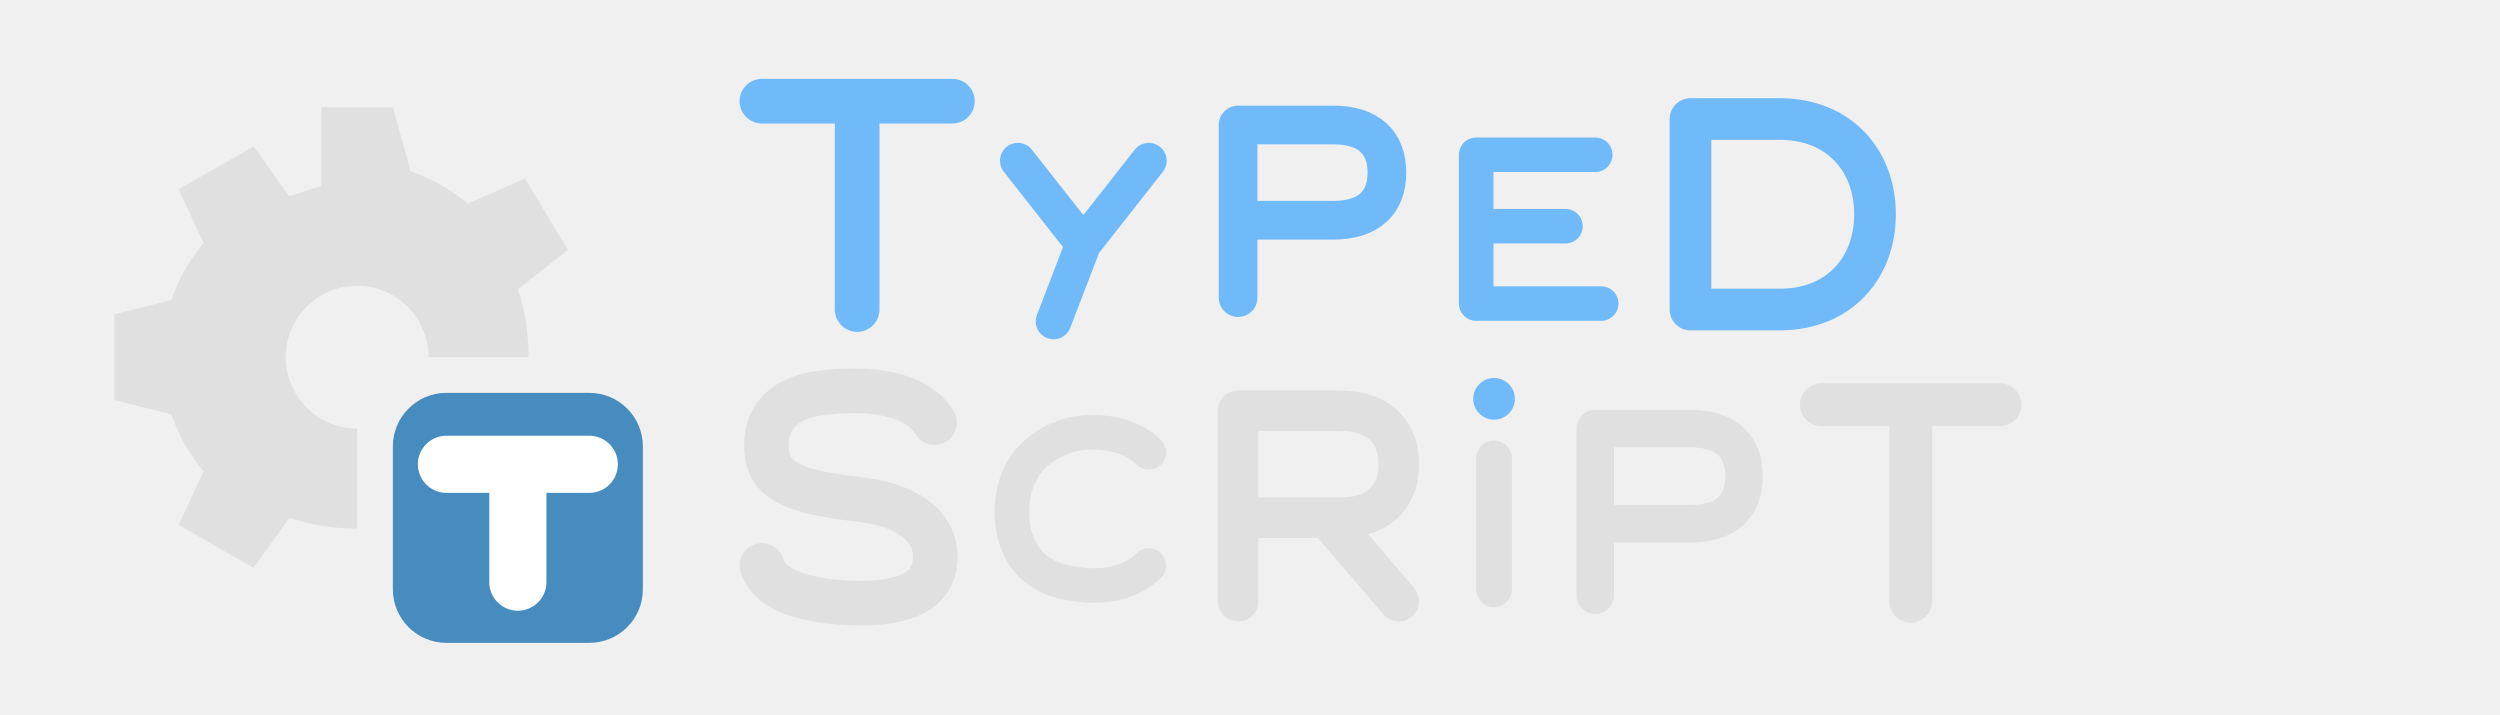
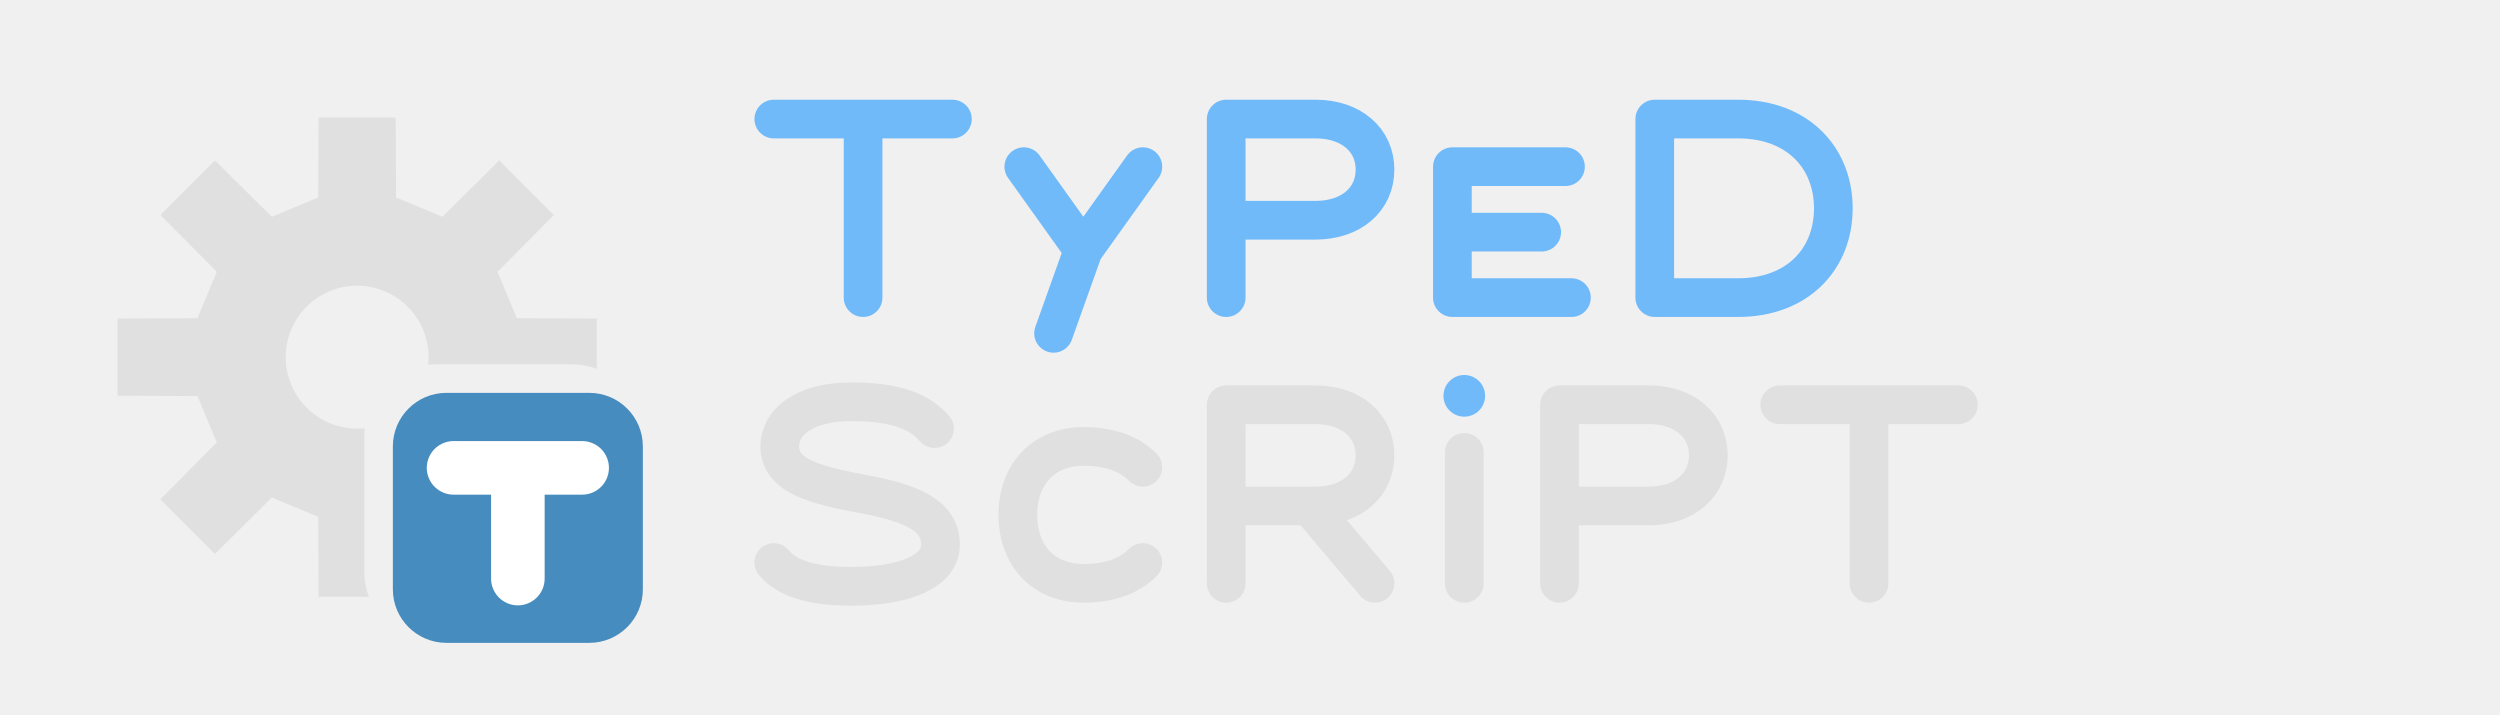
<svg xmlns="http://www.w3.org/2000/svg" width="420" height="120" viewBox="0 0 420 120" fill="none">
+   <defs>
+     <mask id="badge-cutout">
+       <rect width="16" height="16" fill="white" />
+       <rect x="8.2" y="8.2" width="7.8" height="7.8" rx="2" fill="black" />
+     </mask>
+   </defs>
  <g transform="translate(12, 12) scale(6)">
-     <path fill-rule="evenodd" clip-rule="evenodd" d="M 7 1 H 9 L 9.5 2.8 C 10.1 3.0 10.6 3.3 11.1 3.7 L 12.7 3.0 L 13.9 5.0 L 12.5 6.1 C 12.7 6.7 12.8 7.3 12.8 8.0 H 10.0 C 10.0 6.9 9.1 6.0 8.0 6.0 C 6.9 6.0 6.0 6.9 6.0 8.0 C 6.0 9.1 6.9 10.0 8.0 10.0 V 12.8 C 7.3 12.8 6.7 12.7 6.1 12.5 L 5.1 13.9 L 3.0 12.7 L 3.7 11.2 C 3.3 10.7 3.0 10.2 2.8 9.6 L 1.2 9.2 V 6.8 L 2.8 6.4 C 3.0 5.8 3.3 5.3 3.7 4.8 L 3.0 3.3 L 5.1 2.1 L 6.1 3.5 C 6.4 3.4 6.7 3.3 7.0 3.2 V 1 Z" fill="#e0e0e0" />
+     <path fill-rule="evenodd" clip-rule="evenodd" mask="url(#badge-cutout)" d="M 6.91 3.53 L 6.92 1.29 L 9.08 1.29 L 9.09 3.53 L 10.39 4.07 L 11.98 2.49 L 13.51 4.02 L 11.93 5.61 L 12.47 6.91 L 14.71 6.92 L 14.71 9.08 L 12.47 9.09 L 11.93 10.39 L 13.51 11.98 L 11.98 13.51 L 10.39 11.93 L 9.09 12.47 L 9.08 14.71 L 6.92 14.71 L 6.91 12.47 L 5.61 11.93 L 4.02 13.51 L 2.49 11.98 L 4.07 10.39 L 3.53 9.09 L 1.29 9.08 L 1.29 6.92 L 3.53 6.91 L 4.07 5.61 L 2.49 4.02 L 4.02 2.49 L 5.61 4.07 Z M 10 8 A 2 2 0 1 0 6 8 A 2 2 0 1 0 10 8 Z" fill="#e0e0e0" />
    <rect x="9" y="9" width="7" height="7" rx="1.5" fill="#478cbf" />
-     <path d="M 10.5 11 H 14.5 M 12.5 11 V 14.3" stroke="#ffffff" stroke-width="1.6" stroke-linecap="round" />
+     <path d="M 10.7 11.1 H 14.3 M 12.5 11.1 V 14.2" stroke="#ffffff" stroke-width="1.5" stroke-linecap="round" />
  </g>
-   <g stroke="#70bafa" stroke-linecap="round" stroke-linejoin="round">
-     <path d="M 128 17 H 160 M 144 17 V 52" stroke-width="7.5" />
-     <path d="M 171 27 L 182 41 L 193 27 M 182 41 L 177 54" stroke-width="6" />
-     <path d="M 208 50 V 21 H 224 C 230 21 233 24 233 29 C 233 34 230 37 224 37 H 208" stroke-width="6.5" />
-     <path d="M 268 26 H 248 V 51 H 269 M 248 38 H 263" stroke-width="5.8" />
-     <path d="M 284 20 V 52 H 299 C 309 52 315 45 315 36 C 315 27 309 20 299 20 H 284 Z" stroke-width="7" />
+   <g stroke="#70bafa" stroke-width="6.5" stroke-linecap="round" stroke-linejoin="round">
+     <path d="M 130 20 H 160 M 145 20 V 50" />
+     <path d="M 172 28 L 182 42 L 192 28 M 182 42 L 177 56" />
+     <path d="M 206 50 V 20 H 221 C 227 20 231 23.5 231 28.5 C 231 33.5 227 37 221 37 H 206" />
+     <path d="M 263 28 H 244 V 50 H 264 M 244 39 H 259" />
+     <path d="M 278 20 V 50 H 292 C 302 50 308 43.5 308 35 C 308 26.5 302 20 292 20 H 278 Z" />
  </g>
-   <g stroke="#e0e0e0" stroke-linecap="round" stroke-linejoin="round">
-     <path d="M 157 71 C 154 66 146 65 138 66 C 130 67 128 72 129 77 C 130 82 137 83 145 84 C 153 85 158 89 157 95 C 156 101 148 102 139 101 C 132 100 129 98 128 95" stroke-width="7.5" />
-     <path d="M 193 76 C 190 73 185 72 180 73 C 173 75 170 80 170 86 C 170 92 173 97 180 98 C 185 99 190 98 193 95" stroke-width="5.8" />
-     <path d="M 208 101 V 69 H 225 C 231 69 235 72 235 78 C 235 84 231 87 225 87 H 208 M 223 87 L 235 101" stroke-width="6.8" />
-     <path d="M 251 77 V 99" stroke-width="6" />
-     <circle cx="251" cy="67" r="3.5" fill="#70bafa" stroke="none" />
-     <path d="M 268 100 V 72 H 284 C 290 72 293 75 293 80 C 293 85 290 88 284 88 H 268" stroke-width="6.3" />
-     <path d="M 306 68 H 336 M 321 68 V 101" stroke-width="7.2" />
+   <g stroke="#e0e0e0" stroke-width="6.5" stroke-linecap="round" stroke-linejoin="round">
+     <path d="M 157 72 C 154 68.5 149 67.5 143 67.5 C 135 67.5 131 71 131 75 C 131 80 137 81.5 145 83 C 153 84.5 158 86.5 158 91.5 C 158 96 152 98.5 143 98.5 C 136 98.5 132 97 130 94.5" />
+     <path d="M 192 78.5 C 189.5 76 186 75 182 75 C 175.5 75 171 79.5 171 86.5 C 171 93.5 175.5 98 182 98 C 186 98 189.5 97 192 94.5" />
+     <path d="M 206 98 V 68 H 221 C 227 68 231 71.5 231 76.5 C 231 81.5 227 85 221 85 H 206 M 220 85 L 231 98" />
+     <path d="M 246 76 V 98" />
+     <circle cx="246" cy="66.5" r="3.5" fill="#70bafa" stroke="none" />
+     <path d="M 262 98 V 68 H 277 C 283 68 287 71.5 287 76.5 C 287 81.5 283 85 277 85 H 262" />
+     <path d="M 299 68 H 329 M 314 68 V 98" />
  </g>
</svg>
